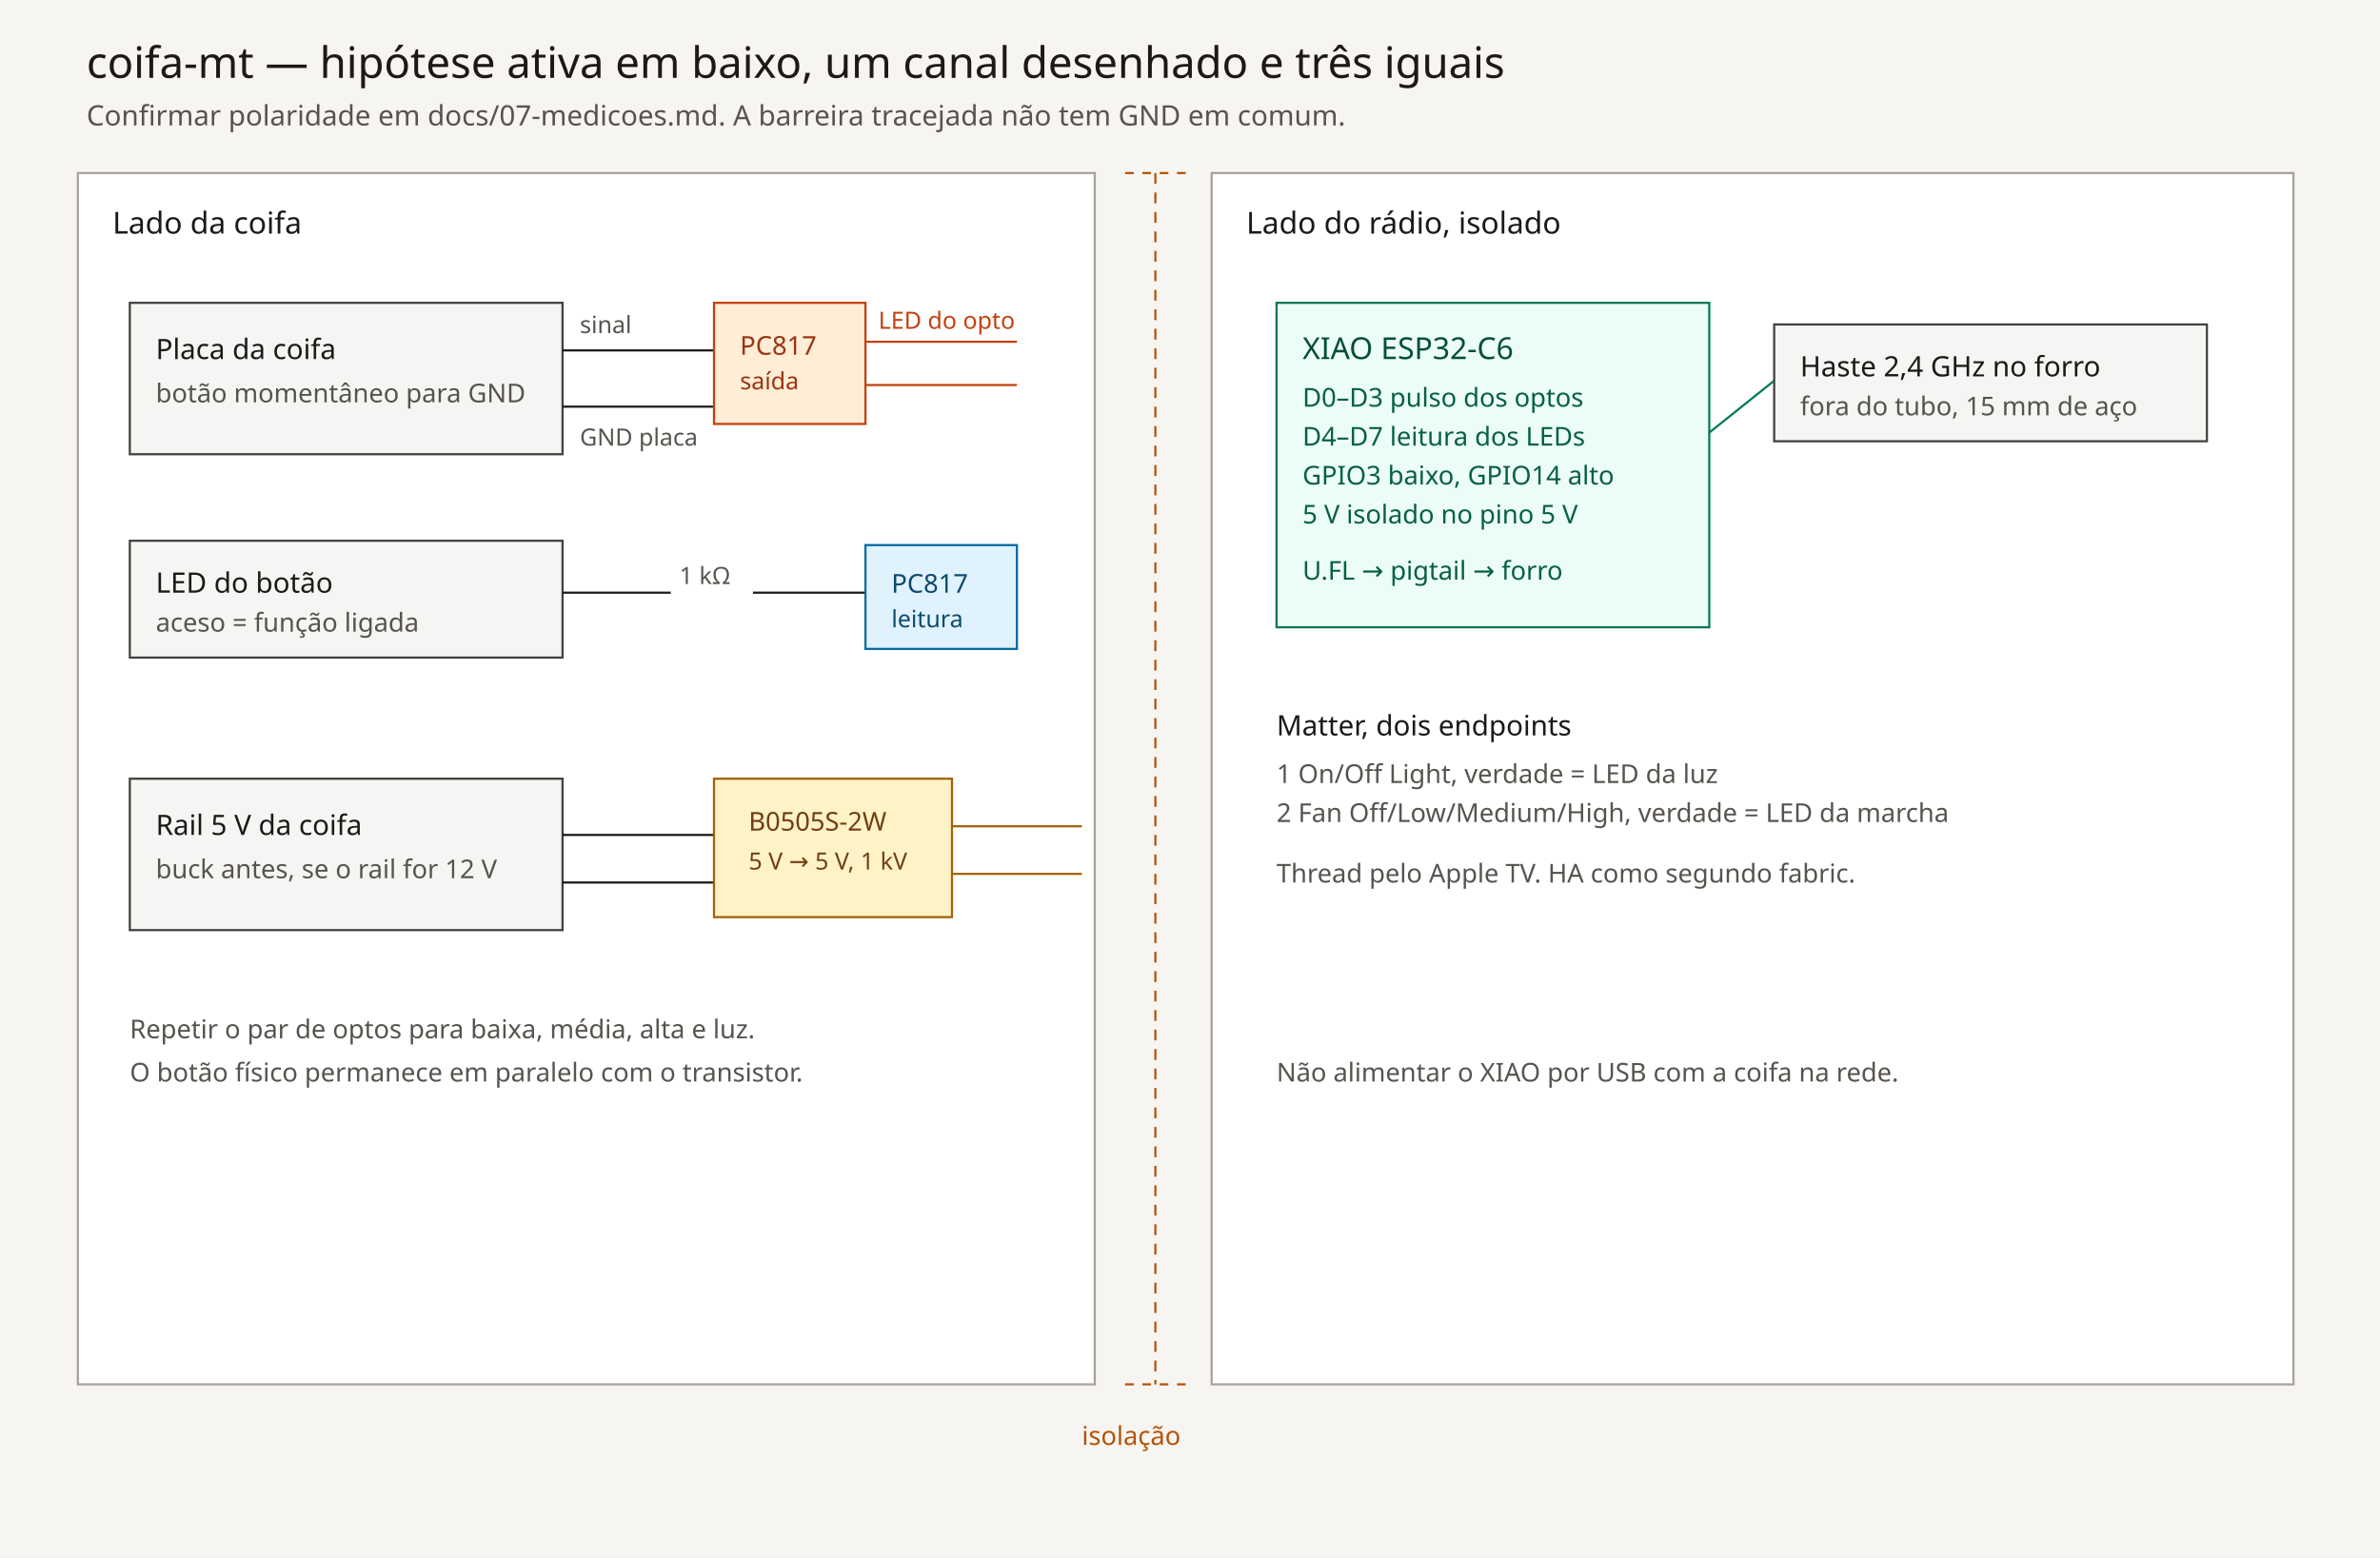
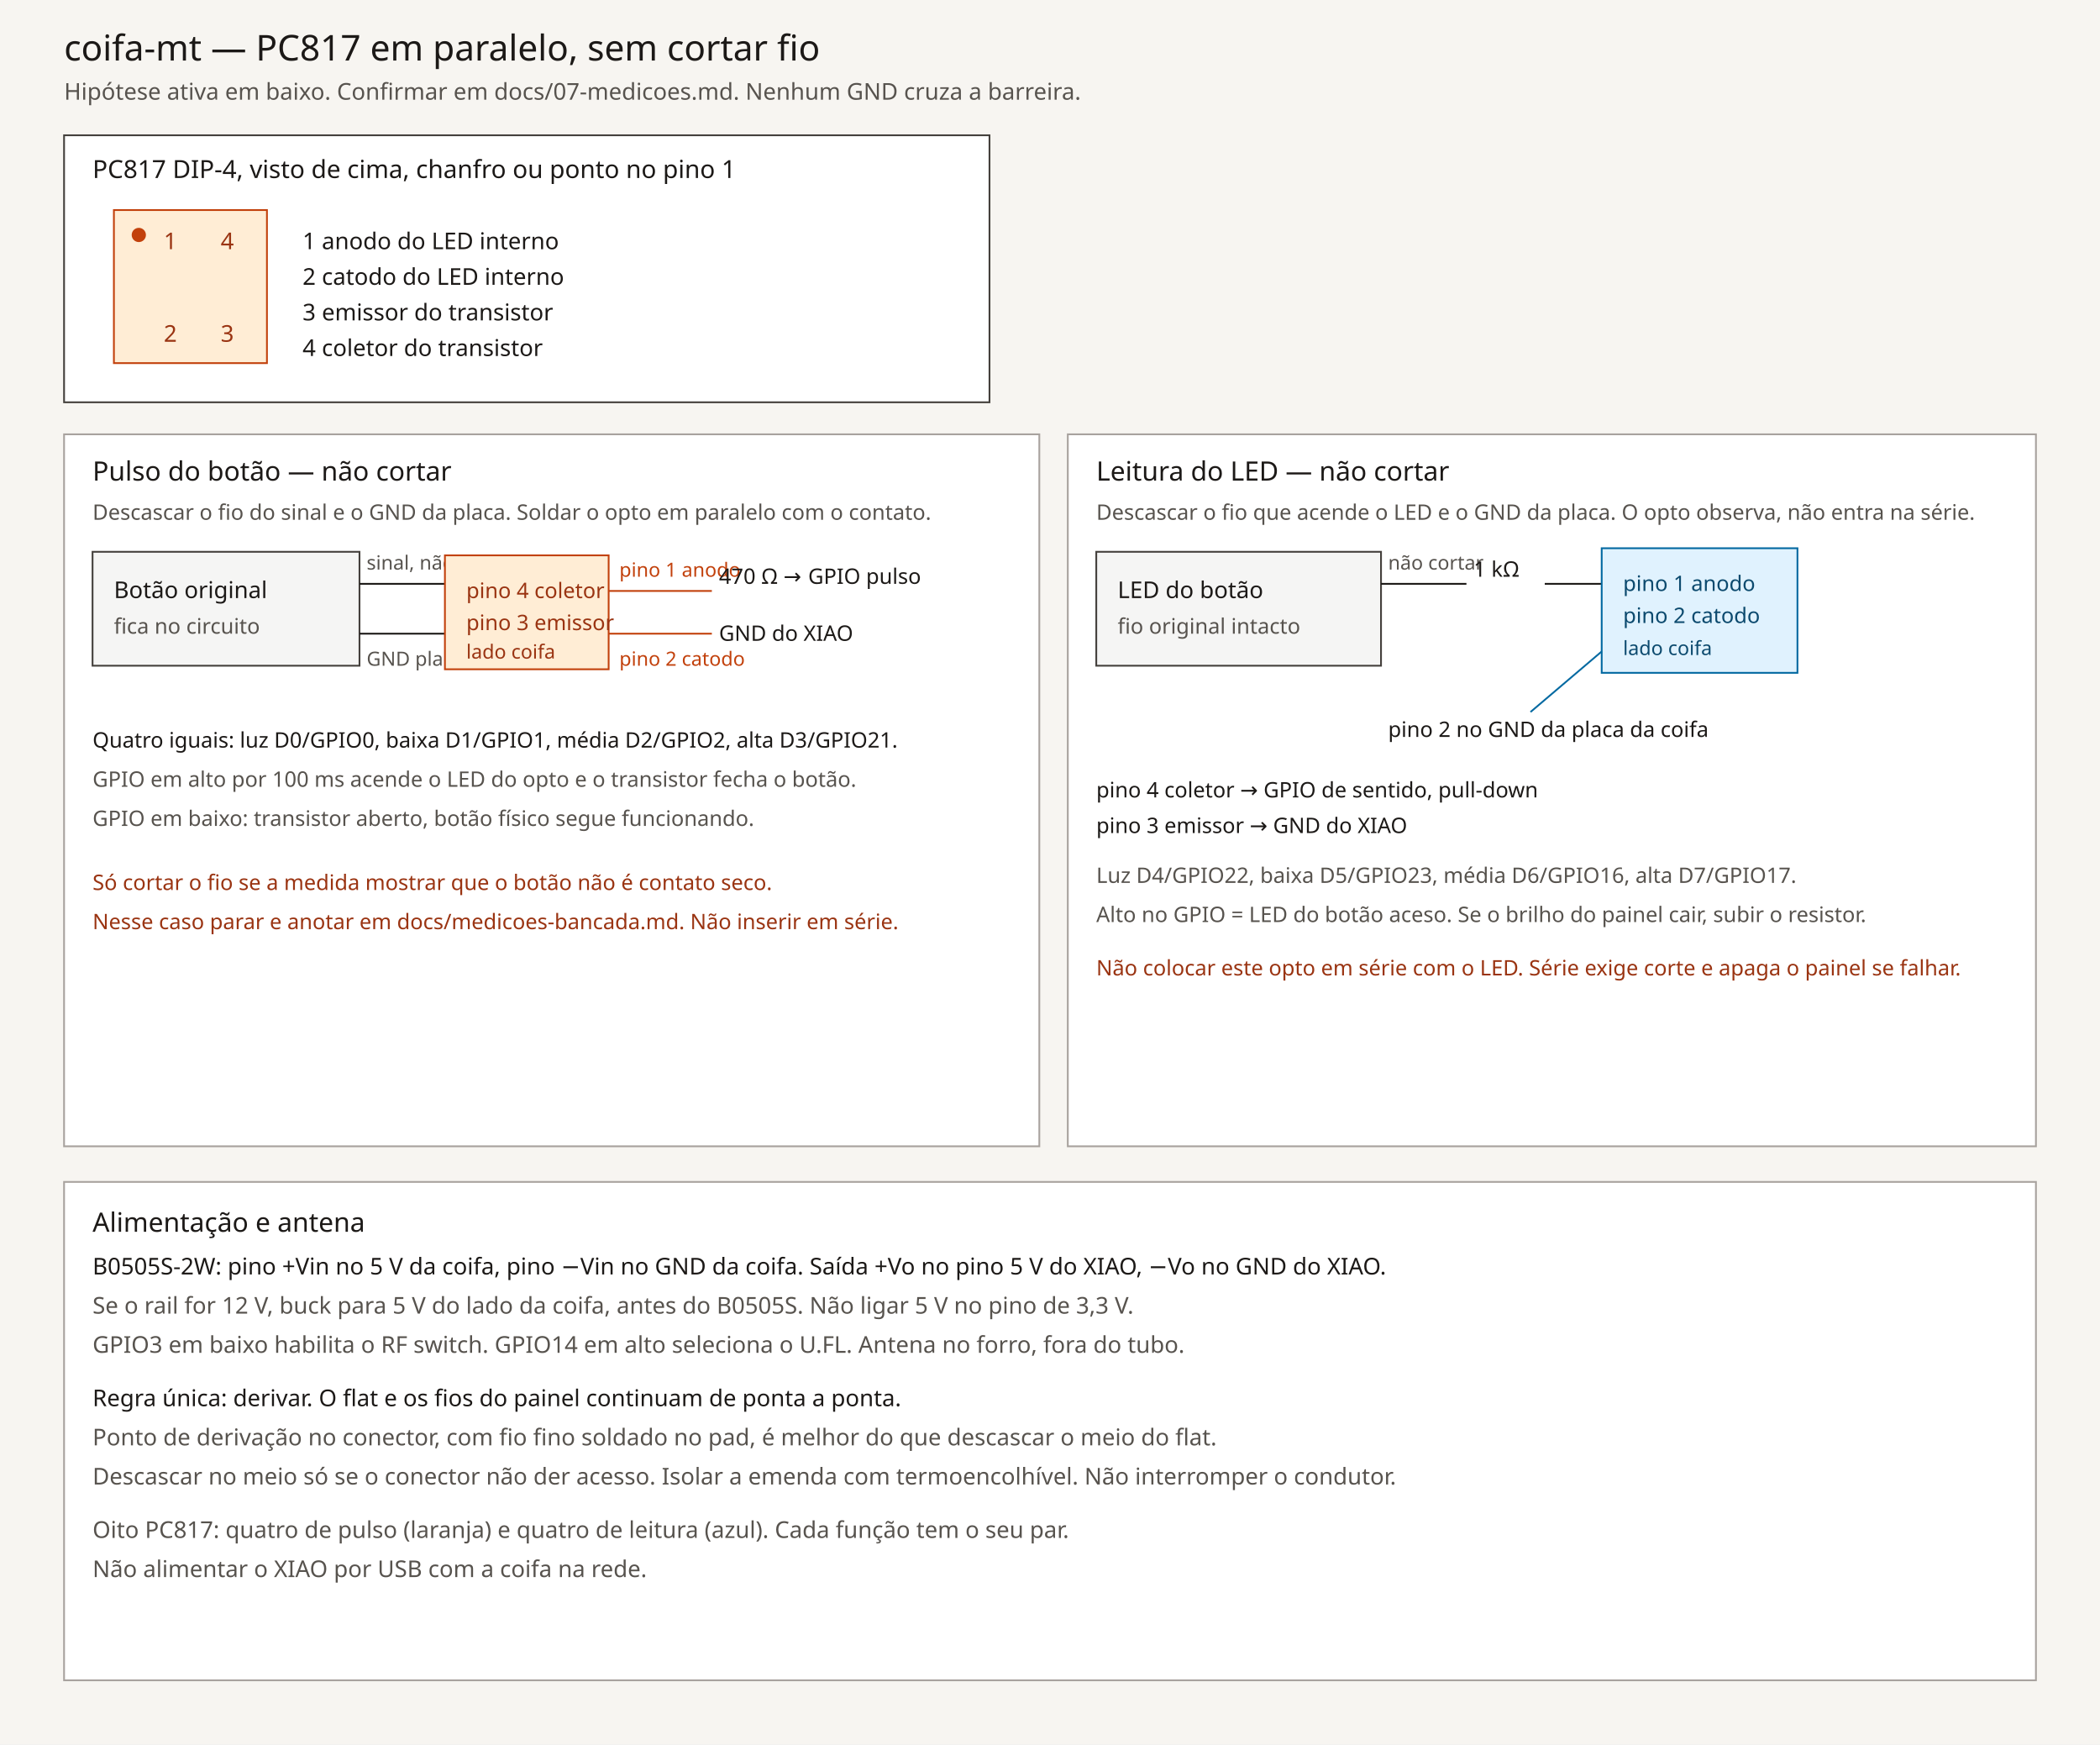
- <svg xmlns="http://www.w3.org/2000/svg" width="1100" height="720" viewBox="0 0 1100 720">
-   <rect width="1100" height="720" fill="#f7f5f1" />
-   <text x="40" y="36" font-family="ui-sans-serif,sans-serif" font-size="20" fill="#1c1917">coifa-mt — hipótese ativa em baixo, um canal desenhado e três iguais</text>
-   <text x="40" y="58" font-family="ui-sans-serif,sans-serif" font-size="13" fill="#57534e">Confirmar polaridade em docs/07-medicoes.md. A barreira tracejada não tem GND em comum.</text>
-   <rect x="36" y="80" width="470" height="560" fill="#fff" stroke="#a8a29e" />
-   <rect x="560" y="80" width="500" height="560" fill="#fff" stroke="#a8a29e" />
-   <text x="52" y="108" font-family="ui-sans-serif,sans-serif" font-size="14" fill="#1c1917">Lado da coifa</text>
-   <text x="576" y="108" font-family="ui-sans-serif,sans-serif" font-size="14" fill="#1c1917">Lado do rádio, isolado</text>
-   <line x1="520" y1="80" x2="548" y2="80" stroke="#b45309" stroke-dasharray="4 4" />
-   <line x1="520" y1="640" x2="548" y2="640" stroke="#b45309" stroke-dasharray="4 4" />
-   <line x1="534" y1="80" x2="534" y2="640" stroke="#b45309" stroke-dasharray="5 4" />
-   <text x="500" y="668" font-family="ui-sans-serif,sans-serif" font-size="12" fill="#b45309">isolação</text>
-   <rect x="60" y="140" width="200" height="70" fill="#f5f5f4" stroke="#44403c" />
-   <text x="72" y="166" font-family="ui-sans-serif,sans-serif" font-size="13" fill="#1c1917">Placa da coifa</text>
-   <text x="72" y="186" font-family="ui-sans-serif,sans-serif" font-size="12" fill="#57534e">botão momentâneo para GND</text>
-   <line x1="260" y1="162" x2="330" y2="162" stroke="#1c1917" />
-   <line x1="260" y1="188" x2="330" y2="188" stroke="#1c1917" />
-   <text x="268" y="154" font-family="ui-sans-serif,sans-serif" font-size="11" fill="#57534e">sinal</text>
-   <text x="268" y="206" font-family="ui-sans-serif,sans-serif" font-size="11" fill="#57534e">GND placa</text>
-   <rect x="330" y="140" width="70" height="56" fill="#ffedd5" stroke="#c2410c" />
-   <text x="342" y="164" font-family="ui-sans-serif,sans-serif" font-size="12" fill="#9a3412">PC817</text>
-   <text x="342" y="180" font-family="ui-sans-serif,sans-serif" font-size="11" fill="#9a3412">saída</text>
-   <line x1="400" y1="158" x2="470" y2="158" stroke="#c2410c" />
-   <line x1="400" y1="178" x2="470" y2="178" stroke="#c2410c" />
-   <text x="406" y="152" font-family="ui-sans-serif,sans-serif" font-size="11" fill="#c2410c">LED do opto</text>
-   <rect x="60" y="250" width="200" height="54" fill="#f5f5f4" stroke="#44403c" />
-   <text x="72" y="274" font-family="ui-sans-serif,sans-serif" font-size="13" fill="#1c1917">LED do botão</text>
-   <text x="72" y="292" font-family="ui-sans-serif,sans-serif" font-size="12" fill="#57534e">aceso = função ligada</text>
-   <line x1="260" y1="274" x2="310" y2="274" stroke="#1c1917" />
-   <text x="314" y="270" font-family="ui-sans-serif,sans-serif" font-size="11" fill="#57534e">1 kΩ</text>
-   <line x1="348" y1="274" x2="400" y2="274" stroke="#1c1917" />
-   <rect x="400" y="252" width="70" height="48" fill="#e0f2fe" stroke="#0369a1" />
-   <text x="412" y="274" font-family="ui-sans-serif,sans-serif" font-size="12" fill="#0c4a6e">PC817</text>
-   <text x="412" y="290" font-family="ui-sans-serif,sans-serif" font-size="11" fill="#0c4a6e">leitura</text>
-   <rect x="60" y="360" width="200" height="70" fill="#f5f5f4" stroke="#44403c" />
-   <text x="72" y="386" font-family="ui-sans-serif,sans-serif" font-size="13" fill="#1c1917">Rail 5 V da coifa</text>
-   <text x="72" y="406" font-family="ui-sans-serif,sans-serif" font-size="12" fill="#57534e">buck antes, se o rail for 12 V</text>
-   <line x1="260" y1="386" x2="330" y2="386" stroke="#1c1917" />
-   <line x1="260" y1="408" x2="330" y2="408" stroke="#1c1917" />
-   <rect x="330" y="360" width="110" height="64" fill="#fef3c7" stroke="#a16207" />
-   <text x="346" y="384" font-family="ui-sans-serif,sans-serif" font-size="12" fill="#713f12">B0505S-2W</text>
-   <text x="346" y="402" font-family="ui-sans-serif,sans-serif" font-size="11" fill="#713f12">5 V → 5 V, 1 kV</text>
-   <line x1="440" y1="382" x2="500" y2="382" stroke="#a16207" />
-   <line x1="440" y1="404" x2="500" y2="404" stroke="#a16207" />
-   <text x="60" y="480" font-family="ui-sans-serif,sans-serif" font-size="12" fill="#57534e">Repetir o par de optos para baixa, média, alta e luz.</text>
-   <text x="60" y="500" font-family="ui-sans-serif,sans-serif" font-size="12" fill="#57534e">O botão físico permanece em paralelo com o transistor.</text>
-   <rect x="590" y="140" width="200" height="150" fill="#ecfdf5" stroke="#047857" />
-   <text x="602" y="166" font-family="ui-sans-serif,sans-serif" font-size="14" fill="#064e3b">XIAO ESP32-C6</text>
-   <text x="602" y="188" font-family="ui-sans-serif,sans-serif" font-size="12" fill="#065f46">D0–D3 pulso dos optos</text>
-   <text x="602" y="206" font-family="ui-sans-serif,sans-serif" font-size="12" fill="#065f46">D4–D7 leitura dos LEDs</text>
-   <text x="602" y="224" font-family="ui-sans-serif,sans-serif" font-size="12" fill="#065f46">GPIO3 baixo, GPIO14 alto</text>
-   <text x="602" y="242" font-family="ui-sans-serif,sans-serif" font-size="12" fill="#065f46">5 V isolado no pino 5 V</text>
-   <text x="602" y="268" font-family="ui-sans-serif,sans-serif" font-size="12" fill="#065f46">U.FL → pigtail → forro</text>
-   <rect x="820" y="150" width="200" height="54" fill="#f5f5f4" stroke="#44403c" />
-   <text x="832" y="174" font-family="ui-sans-serif,sans-serif" font-size="13" fill="#1c1917">Haste 2,4 GHz no forro</text>
-   <text x="832" y="192" font-family="ui-sans-serif,sans-serif" font-size="12" fill="#57534e">fora do tubo, 15 mm de aço</text>
-   <line x1="790" y1="200" x2="820" y2="176" stroke="#047857" />
-   <text x="590" y="340" font-family="ui-sans-serif,sans-serif" font-size="13" fill="#1c1917">Matter, dois endpoints</text>
-   <text x="590" y="362" font-family="ui-sans-serif,sans-serif" font-size="12" fill="#57534e">1 On/Off Light, verdade = LED da luz</text>
-   <text x="590" y="380" font-family="ui-sans-serif,sans-serif" font-size="12" fill="#57534e">2 Fan Off/Low/Medium/High, verdade = LED da marcha</text>
-   <text x="590" y="408" font-family="ui-sans-serif,sans-serif" font-size="12" fill="#57534e">Thread pelo Apple TV. HA como segundo fabric.</text>
-   <text x="590" y="500" font-family="ui-sans-serif,sans-serif" font-size="12" fill="#57534e">Não alimentar o XIAO por USB com a coifa na rede.</text>
+ <svg xmlns="http://www.w3.org/2000/svg" width="1180" height="980" viewBox="0 0 1180 980">
+   <rect width="1180" height="980" fill="#f7f5f1" />
+   <text x="36" y="34" font-family="ui-sans-serif,sans-serif" font-size="20" fill="#1c1917">coifa-mt — PC817 em paralelo, sem cortar fio</text>
+   <text x="36" y="56" font-family="ui-sans-serif,sans-serif" font-size="13" fill="#57534e">Hipótese ativa em baixo. Confirmar em docs/07-medicoes.md. Nenhum GND cruza a barreira.</text>
+   <rect x="36" y="76" width="520" height="150" fill="#fff" stroke="#44403c" />
+   <text x="52" y="100" font-family="ui-sans-serif,sans-serif" font-size="14" fill="#1c1917">PC817 DIP-4, visto de cima, chanfro ou ponto no pino 1</text>
+   <rect x="64" y="118" width="86" height="86" fill="#ffedd5" stroke="#c2410c" />
+   <circle cx="78" cy="132" r="4" fill="#c2410c" />
+   <text x="92" y="140" font-family="ui-sans-serif,sans-serif" font-size="13" fill="#9a3412">1</text>
+   <text x="92" y="192" font-family="ui-sans-serif,sans-serif" font-size="13" fill="#9a3412">2</text>
+   <text x="124" y="140" font-family="ui-sans-serif,sans-serif" font-size="13" fill="#9a3412">4</text>
+   <text x="124" y="192" font-family="ui-sans-serif,sans-serif" font-size="13" fill="#9a3412">3</text>
+   <text x="170" y="140" font-family="ui-sans-serif,sans-serif" font-size="13" fill="#1c1917">1 anodo do LED interno</text>
+   <text x="170" y="160" font-family="ui-sans-serif,sans-serif" font-size="13" fill="#1c1917">2 catodo do LED interno</text>
+   <text x="170" y="180" font-family="ui-sans-serif,sans-serif" font-size="13" fill="#1c1917">3 emissor do transistor</text>
+   <text x="170" y="200" font-family="ui-sans-serif,sans-serif" font-size="13" fill="#1c1917">4 coletor do transistor</text>
+   <rect x="36" y="244" width="548" height="400" fill="#fff" stroke="#a8a29e" />
+   <text x="52" y="270" font-family="ui-sans-serif,sans-serif" font-size="15" fill="#1c1917">Pulso do botão — não cortar</text>
+   <text x="52" y="292" font-family="ui-sans-serif,sans-serif" font-size="12" fill="#57534e">Descascar o fio do sinal e o GND da placa. Soldar o opto em paralelo com o contato.</text>
+   <rect x="52" y="310" width="150" height="64" fill="#f5f5f4" stroke="#44403c" />
+   <text x="64" y="336" font-family="ui-sans-serif,sans-serif" font-size="13" fill="#1c1917">Botão original</text>
+   <text x="64" y="356" font-family="ui-sans-serif,sans-serif" font-size="12" fill="#57534e">fica no circuito</text>
+   <line x1="202" y1="328" x2="250" y2="328" stroke="#1c1917" />
+   <line x1="202" y1="356" x2="250" y2="356" stroke="#1c1917" />
+   <text x="206" y="320" font-family="ui-sans-serif,sans-serif" font-size="11" fill="#57534e">sinal, não cortar</text>
+   <text x="206" y="374" font-family="ui-sans-serif,sans-serif" font-size="11" fill="#57534e">GND placa, não cortar</text>
+   <rect x="250" y="312" width="92" height="64" fill="#ffedd5" stroke="#c2410c" />
+   <text x="262" y="336" font-family="ui-sans-serif,sans-serif" font-size="12" fill="#9a3412">pino 4 coletor</text>
+   <text x="262" y="354" font-family="ui-sans-serif,sans-serif" font-size="12" fill="#9a3412">pino 3 emissor</text>
+   <text x="262" y="370" font-family="ui-sans-serif,sans-serif" font-size="11" fill="#9a3412">lado coifa</text>
+   <line x1="342" y1="332" x2="400" y2="332" stroke="#c2410c" />
+   <line x1="342" y1="356" x2="400" y2="356" stroke="#c2410c" />
+   <text x="348" y="324" font-family="ui-sans-serif,sans-serif" font-size="11" fill="#c2410c">pino 1 anodo</text>
+   <text x="348" y="374" font-family="ui-sans-serif,sans-serif" font-size="11" fill="#c2410c">pino 2 catodo</text>
+   <text x="404" y="328" font-family="ui-sans-serif,sans-serif" font-size="12" fill="#1c1917">470 Ω → GPIO pulso</text>
+   <text x="404" y="360" font-family="ui-sans-serif,sans-serif" font-size="12" fill="#1c1917">GND do XIAO</text>
+   <text x="52" y="420" font-family="ui-sans-serif,sans-serif" font-size="12" fill="#1c1917">Quatro iguais: luz D0/GPIO0, baixa D1/GPIO1, média D2/GPIO2, alta D3/GPIO21.</text>
+   <text x="52" y="442" font-family="ui-sans-serif,sans-serif" font-size="12" fill="#57534e">GPIO em alto por 100 ms acende o LED do opto e o transistor fecha o botão.</text>
+   <text x="52" y="464" font-family="ui-sans-serif,sans-serif" font-size="12" fill="#57534e">GPIO em baixo: transistor aberto, botão físico segue funcionando.</text>
+   <text x="52" y="500" font-family="ui-sans-serif,sans-serif" font-size="12" fill="#9a3412">Só cortar o fio se a medida mostrar que o botão não é contato seco.</text>
+   <text x="52" y="522" font-family="ui-sans-serif,sans-serif" font-size="12" fill="#9a3412">Nesse caso parar e anotar em docs/medicoes-bancada.md. Não inserir em série.</text>
+   <rect x="600" y="244" width="544" height="400" fill="#fff" stroke="#a8a29e" />
+   <text x="616" y="270" font-family="ui-sans-serif,sans-serif" font-size="15" fill="#1c1917">Leitura do LED — não cortar</text>
+   <text x="616" y="292" font-family="ui-sans-serif,sans-serif" font-size="12" fill="#57534e">Descascar o fio que acende o LED e o GND da placa. O opto observa, não entra na série.</text>
+   <rect x="616" y="310" width="160" height="64" fill="#f5f5f4" stroke="#44403c" />
+   <text x="628" y="336" font-family="ui-sans-serif,sans-serif" font-size="13" fill="#1c1917">LED do botão</text>
+   <text x="628" y="356" font-family="ui-sans-serif,sans-serif" font-size="12" fill="#57534e">fio original intacto</text>
+   <line x1="776" y1="328" x2="824" y2="328" stroke="#1c1917" />
+   <text x="780" y="320" font-family="ui-sans-serif,sans-serif" font-size="11" fill="#57534e">não cortar</text>
+   <text x="828" y="324" font-family="ui-sans-serif,sans-serif" font-size="12" fill="#1c1917">1 kΩ</text>
+   <line x1="868" y1="328" x2="900" y2="328" stroke="#1c1917" />
+   <rect x="900" y="308" width="110" height="70" fill="#e0f2fe" stroke="#0369a1" />
+   <text x="912" y="332" font-family="ui-sans-serif,sans-serif" font-size="12" fill="#0c4a6e">pino 1 anodo</text>
+   <text x="912" y="350" font-family="ui-sans-serif,sans-serif" font-size="12" fill="#0c4a6e">pino 2 catodo</text>
+   <text x="912" y="368" font-family="ui-sans-serif,sans-serif" font-size="11" fill="#0c4a6e">lado coifa</text>
+   <line x1="900" y1="366" x2="860" y2="400" stroke="#0369a1" />
+   <text x="780" y="414" font-family="ui-sans-serif,sans-serif" font-size="12" fill="#1c1917">pino 2 no GND da placa da coifa</text>
+   <text x="616" y="448" font-family="ui-sans-serif,sans-serif" font-size="12" fill="#1c1917">pino 4 coletor → GPIO de sentido, pull-down</text>
+   <text x="616" y="468" font-family="ui-sans-serif,sans-serif" font-size="12" fill="#1c1917">pino 3 emissor → GND do XIAO</text>
+   <text x="616" y="496" font-family="ui-sans-serif,sans-serif" font-size="12" fill="#57534e">Luz D4/GPIO22, baixa D5/GPIO23, média D6/GPIO16, alta D7/GPIO17.</text>
+   <text x="616" y="518" font-family="ui-sans-serif,sans-serif" font-size="12" fill="#57534e">Alto no GPIO = LED do botão aceso. Se o brilho do painel cair, subir o resistor.</text>
+   <text x="616" y="548" font-family="ui-sans-serif,sans-serif" font-size="12" fill="#9a3412">Não colocar este opto em série com o LED. Série exige corte e apaga o painel se falhar.</text>
+   <rect x="36" y="664" width="1108" height="280" fill="#fff" stroke="#a8a29e" />
+   <text x="52" y="692" font-family="ui-sans-serif,sans-serif" font-size="15" fill="#1c1917">Alimentação e antena</text>
+   <text x="52" y="716" font-family="ui-sans-serif,sans-serif" font-size="13" fill="#1c1917">B0505S-2W: pino +Vin no 5 V da coifa, pino −Vin no GND da coifa. Saída +Vo no pino 5 V do XIAO, −Vo no GND do XIAO.</text>
+   <text x="52" y="738" font-family="ui-sans-serif,sans-serif" font-size="13" fill="#57534e">Se o rail for 12 V, buck para 5 V do lado da coifa, antes do B0505S. Não ligar 5 V no pino de 3,3 V.</text>
+   <text x="52" y="760" font-family="ui-sans-serif,sans-serif" font-size="13" fill="#57534e">GPIO3 em baixo habilita o RF switch. GPIO14 em alto seleciona o U.FL. Antena no forro, fora do tubo.</text>
+   <text x="52" y="790" font-family="ui-sans-serif,sans-serif" font-size="13" fill="#1c1917">Regra única: derivar. O flat e os fios do painel continuam de ponta a ponta.</text>
+   <text x="52" y="812" font-family="ui-sans-serif,sans-serif" font-size="13" fill="#57534e">Ponto de derivação no conector, com fio fino soldado no pad, é melhor do que descascar o meio do flat.</text>
+   <text x="52" y="834" font-family="ui-sans-serif,sans-serif" font-size="13" fill="#57534e">Descascar no meio só se o conector não der acesso. Isolar a emenda com termoencolhível. Não interromper o condutor.</text>
+   <text x="52" y="864" font-family="ui-sans-serif,sans-serif" font-size="13" fill="#57534e">Oito PC817: quatro de pulso (laranja) e quatro de leitura (azul). Cada função tem o seu par.</text>
+   <text x="52" y="886" font-family="ui-sans-serif,sans-serif" font-size="13" fill="#57534e">Não alimentar o XIAO por USB com a coifa na rede.</text>
</svg>
